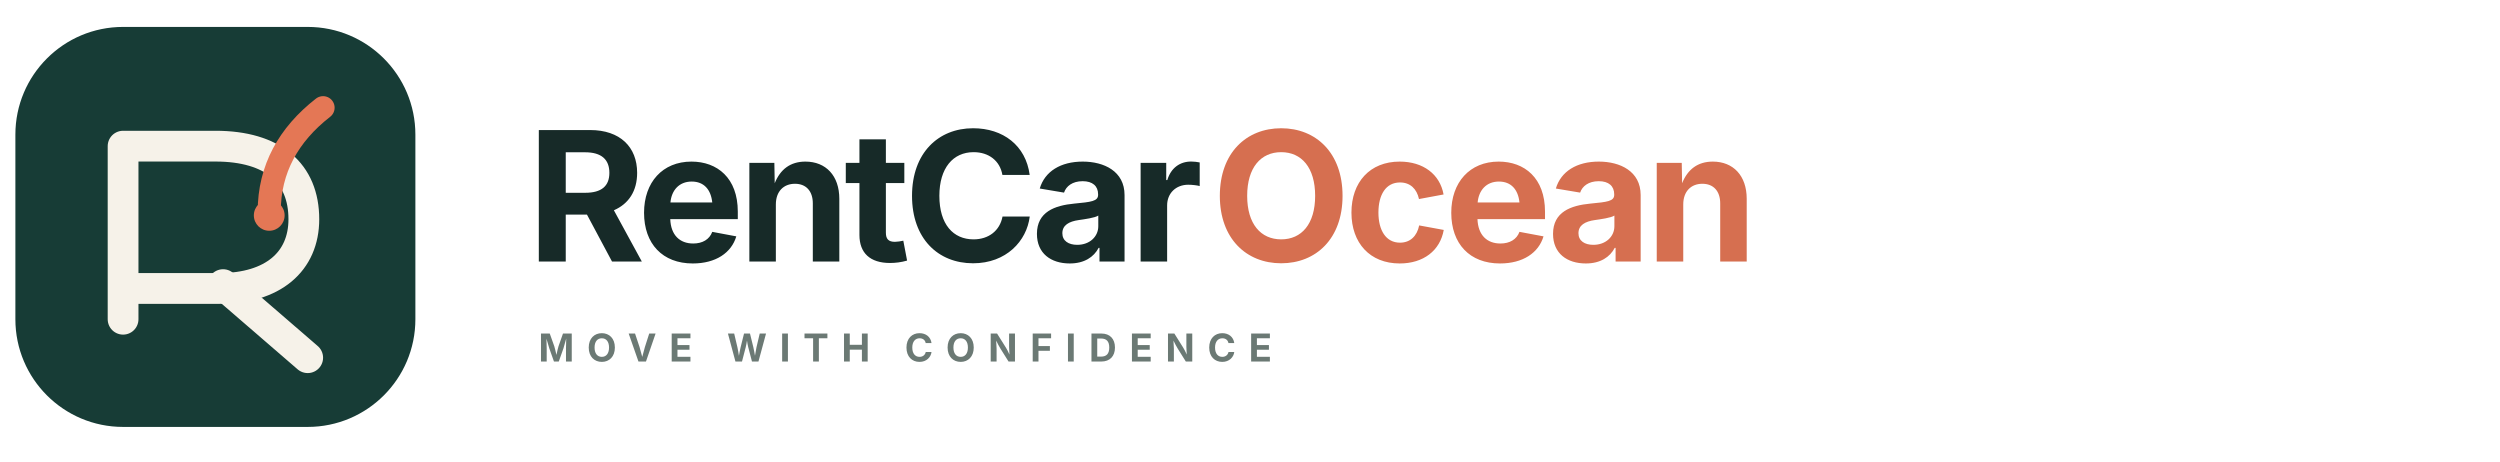
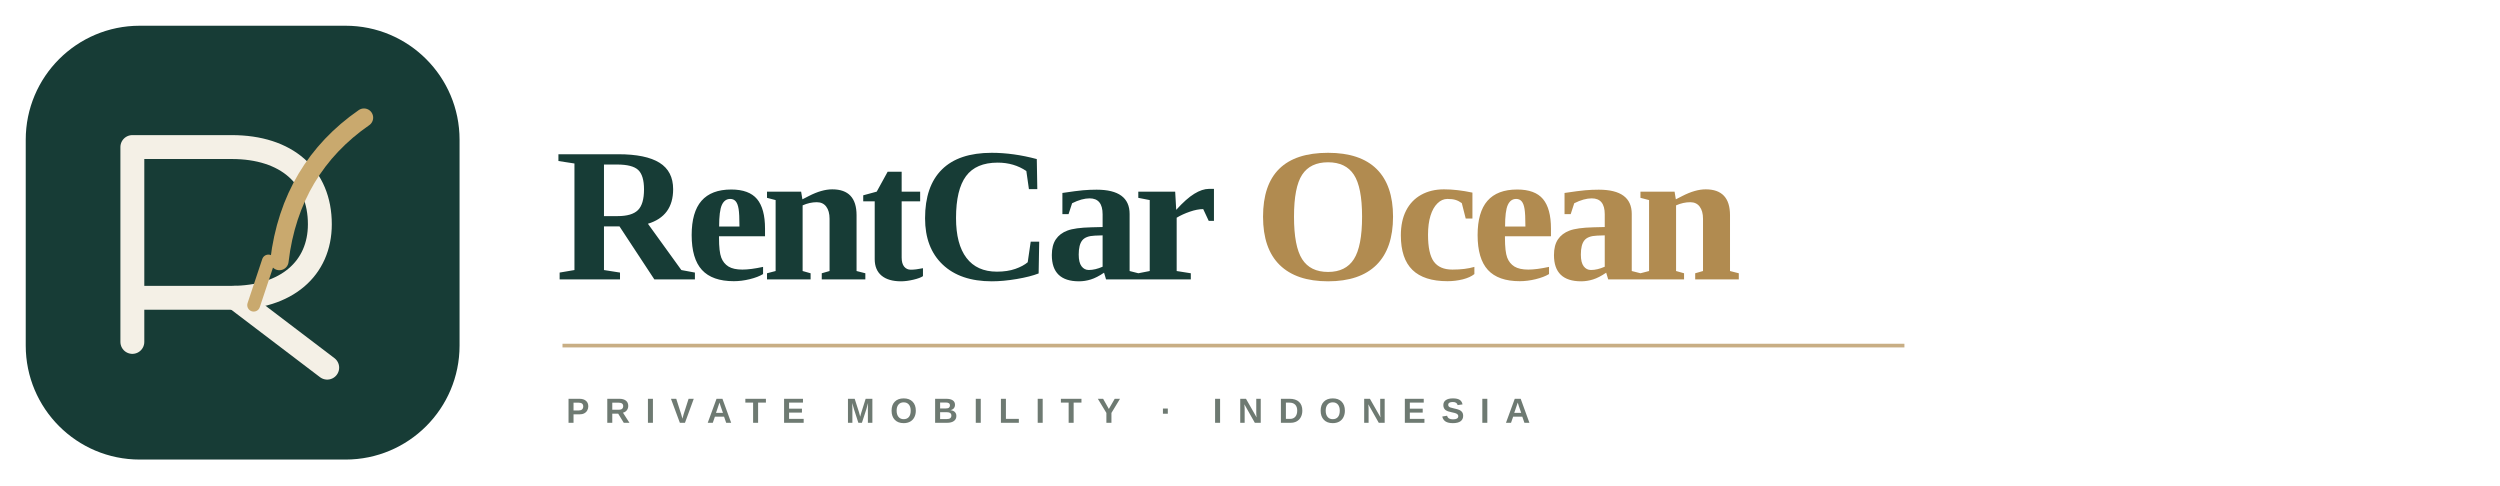
- <svg xmlns="http://www.w3.org/2000/svg" viewBox="0 0 650 120" role="img" aria-labelledby="title desc">
-   <rect x="4" y="7" width="104" height="104" rx="28" fill="#173C36" />
-   <path d="M32 83V38h24c15 0 23 7 23 19 0 11-8 18-22 18H32" fill="none" stroke="#F6F2E9" stroke-width="8" stroke-linecap="round" stroke-linejoin="round" />
-   <path d="M58 74l22 19" fill="none" stroke="#F6F2E9" stroke-width="8" stroke-linecap="round" />
-   <path d="M84 28c-9 7-14 16-14 27" fill="none" stroke="#E47755" stroke-width="6" stroke-linecap="round" />
-   <circle cx="70" cy="56" r="4" fill="#E47755" />
-   <text x="137" y="68" fill="#172A28" font-family="Inter, Avenir Next, Montserrat, Arial, sans-serif" font-size="47" font-weight="650" letter-spacing="-1.7">RentCar</text>
-   <text x="315" y="68" fill="#D66F50" font-family="Inter, Avenir Next, Montserrat, Arial, sans-serif" font-size="47" font-weight="650" letter-spacing="-1.7">Ocean</text>
-   <text x="140" y="94" fill="#6B7974" font-family="Inter, Avenir Next, Montserrat, Arial, sans-serif" font-size="10" font-weight="700" letter-spacing="3.3">MOVE WITH CONFIDENCE</text>
+ <svg xmlns="http://www.w3.org/2000/svg" viewBox="0 0 680 132" role="img" aria-labelledby="title desc">
+   <g transform="translate(5 5)">
+     <rect x="2" y="2" width="118" height="118" rx="31" fill="#173C36" />
+     <path d="M31 88V35h27c15 0 24 8 24 21 0 12-9 20-24 20H31" fill="none" stroke="#F4F0E6" stroke-width="6.5" stroke-linecap="round" stroke-linejoin="round" />
+     <path d="M59 76l25 19" fill="none" stroke="#F4F0E6" stroke-width="6.5" stroke-linecap="round" />
+     <path d="M94 27c-13 9-21 22-23 39" fill="none" stroke="#C9A96E" stroke-width="5" stroke-linecap="round" />
+     <path d="M68 66l-4 12" fill="none" stroke="#C9A96E" stroke-width="3.5" stroke-linecap="round" />
+   </g>
+   <text x="151" y="76" fill="#173C36" font-family="Georgia, 'Times New Roman', serif" font-size="52" font-weight="600" letter-spacing="-2.2">RentCar</text>
+   <text x="341" y="76" fill="#B18B50" font-family="Georgia, 'Times New Roman', serif" font-size="52" font-weight="600" letter-spacing="-2.2">Ocean</text>
+   <path d="M153 94H518" stroke="#B18B50" stroke-width="1" opacity=".7" />
+   <text x="154" y="115" fill="#6E7A72" font-family="Arial, sans-serif" font-size="9.5" font-weight="700" letter-spacing="4.2">PRIVATE MOBILITY · INDONESIA</text>
</svg>
